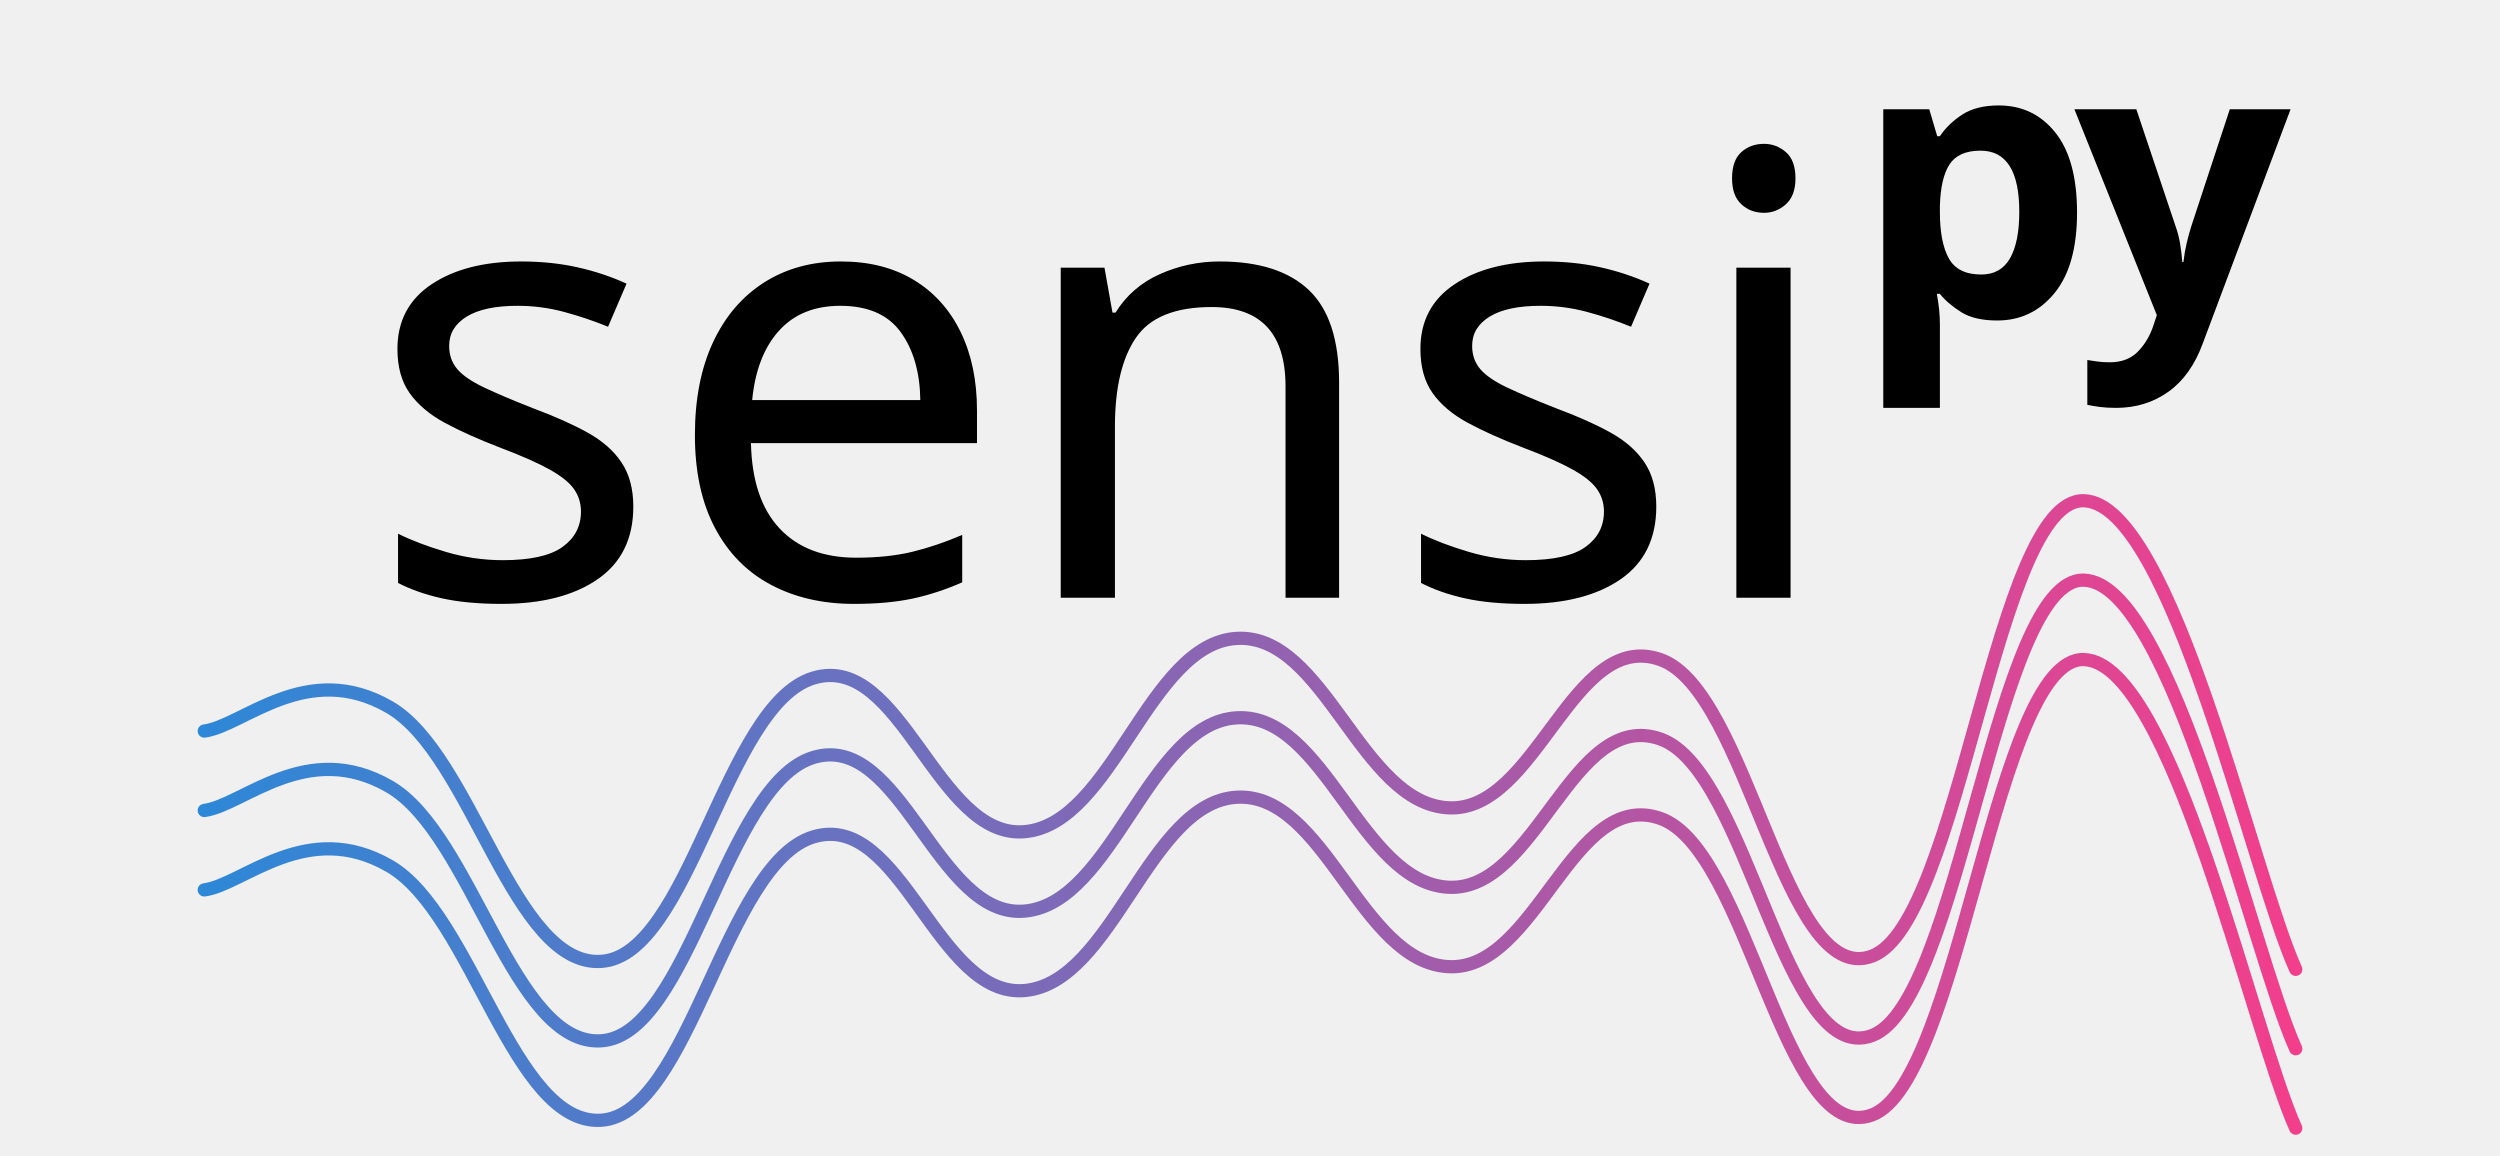
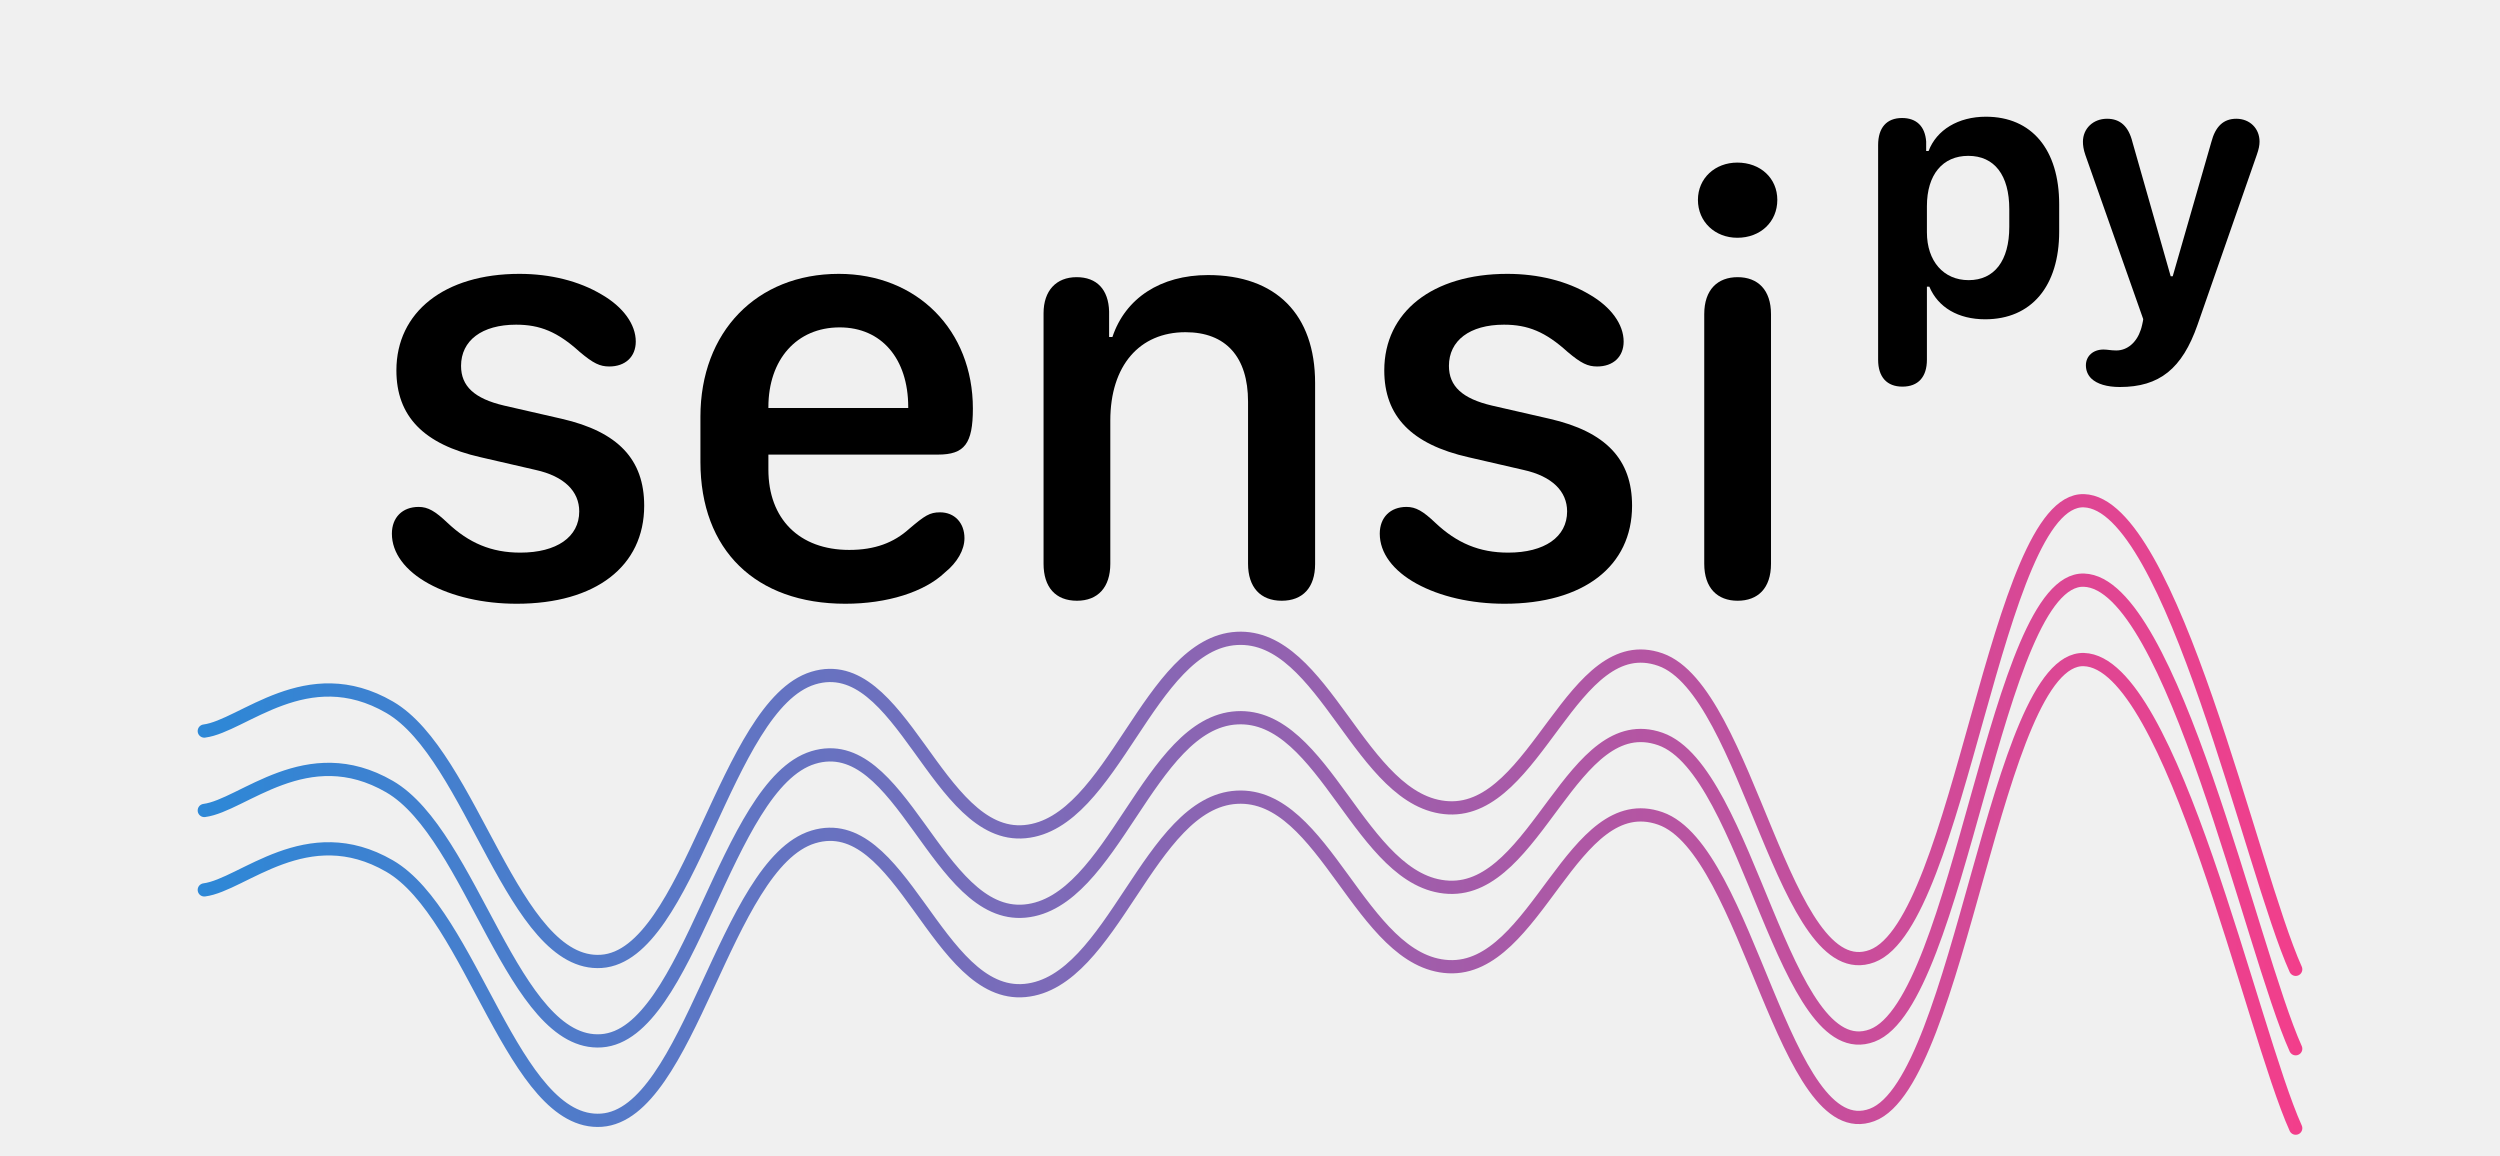
<svg xmlns="http://www.w3.org/2000/svg" width="100%" height="100%" viewBox="0 0 2532 1170" version="1.1" xml:space="preserve" style="fill-rule:evenodd;clip-rule:evenodd;stroke-linecap:round;">
  <rect id="Artboard1" x="0" y="0" width="2532" height="1170" style="fill:none;" />
  <clipPath id="_clip1">
    <rect id="Artboard11" x="0" y="0" width="2532" height="1170" />
  </clipPath>
  <g clip-path="url(#_clip1)">
-     <g transform="matrix(1.005469,0,0,1.005469,1266,768.5552)">
-       <g transform="matrix(1,0,0,1,-1066.667,-1066.667)">
-         <clipPath id="_clip2">
-           <rect x="0" y="0" width="2133.333" height="2133.333" />
-         </clipPath>
-         <g clip-path="url(#_clip2)">
-           <g transform="matrix(2.666667,0,0,-2.666667,-13.33333,1225.34)">
-             <g transform="matrix(1,0,0,1,0,60)">
-               <path d="M10,10C24.583,11.875 48.75,37.125 80,19C111.25,0.875 126.667,-79.292 160,-77C193.333,-74.708 206.667,19.792 240,30C273.333,40.208 286.667,-31.125 320,-28C353.333,-24.875 366.667,43.125 400,45C433.333,46.875 446.667,-17.333 480,-19C513.333,-20.667 526.667,48.667 560,37C593.333,25.333 606.667,-87.5 640,-75C673.333,-62.5 686.667,98.042 720,97C753.333,95.958 783.333,-43.125 800,-80" style="fill:none;fill-rule:nonzero;stroke:url(#_Linear3);stroke-width:5px;" />
-             </g>
-             <g transform="matrix(1,0,0,1,0,30)">
-               <path d="M10,10C24.583,11.875 48.75,37.125 80,19C111.25,0.875 126.667,-79.292 160,-77C193.333,-74.708 206.667,19.792 240,30C273.333,40.208 286.667,-31.125 320,-28C353.333,-24.875 366.667,43.125 400,45C433.333,46.875 446.667,-17.333 480,-19C513.333,-20.667 526.667,48.667 560,37C593.333,25.333 606.667,-87.5 640,-75C673.333,-62.5 686.667,98.042 720,97C753.333,95.958 783.333,-43.125 800,-80" style="fill:none;fill-rule:nonzero;stroke:url(#_Linear4);stroke-width:5px;" />
-             </g>
-             <path d="M10,10C24.583,11.875 48.75,37.125 80,19C111.25,0.875 126.667,-79.292 160,-77C193.333,-74.708 206.667,19.792 240,30C273.333,40.208 286.667,-31.125 320,-28C353.333,-24.875 366.667,43.125 400,45C433.333,46.875 446.667,-17.333 480,-19C513.333,-20.667 526.667,48.667 560,37C593.333,25.333 606.667,-87.5 640,-75C673.333,-62.5 686.667,98.042 720,97C753.333,95.958 783.333,-43.125 800,-80" style="fill:none;fill-rule:nonzero;stroke:url(#_Linear5);stroke-width:5px;" />
-           </g>
-         </g>
+     <clipPath id="_clip2">
+       <rect x="193.5" y="-303.945" width="2145" height="2145" />
+     </clipPath>
+     <g clip-path="url(#_clip2)">
+       <g>
+         <path d="M206.906,740.409C246.008,735.382 310.805,667.68 394.594,716.278C478.383,764.875 519.719,979.822 609.094,973.678C698.469,967.533 734.219,714.155 823.594,686.784C912.969,659.413 948.719,850.675 1038.094,842.296C1127.469,833.917 1163.219,651.592 1252.594,646.565C1341.969,641.538 1377.719,813.696 1467.094,818.165C1556.469,822.634 1592.219,636.734 1681.594,668.015C1770.969,699.296 1806.719,1001.831 1896.094,968.315C1985.469,934.799 2021.219,504.347 2110.594,507.14C2199.969,509.933 2280.406,882.85 2325.094,981.721" style="fill:none;fill-rule:nonzero;stroke:url(#_Linear3);stroke-width:13.41px;" />
+         <path d="M206.906,820.846C246.008,815.819 310.805,748.117 394.594,796.715C478.383,845.313 519.719,1060.26 609.094,1054.115C698.469,1047.971 734.219,794.592 823.594,767.221C912.969,739.85 948.719,931.113 1038.094,922.734C1127.469,914.355 1163.219,732.03 1252.594,727.003C1341.969,721.975 1377.719,894.134 1467.094,898.603C1556.469,903.071 1592.219,717.171 1681.594,748.453C1770.969,779.734 1806.719,1082.268 1896.094,1048.753C1985.469,1015.237 2021.219,584.785 2110.594,587.578C2199.969,590.371 2280.406,963.288 2325.094,1062.159" style="fill:none;fill-rule:nonzero;stroke:url(#_Linear4);stroke-width:13.41px;" />
+         <path d="M206.906,901.284C246.008,896.257 310.805,828.555 394.594,877.153C478.383,925.75 519.719,1140.697 609.094,1134.553C698.469,1128.408 734.219,875.03 823.594,847.659C912.969,820.288 948.719,1011.55 1038.094,1003.171C1127.469,994.792 1163.219,812.467 1252.594,807.44C1341.969,802.413 1377.719,974.571 1467.094,979.04C1556.469,983.509 1592.219,797.609 1681.594,828.89C1770.969,860.171 1806.719,1162.706 1896.094,1129.19C1985.469,1095.674 2021.219,665.222 2110.594,668.015C2199.969,670.808 2280.406,1043.725 2325.094,1142.596" style="fill:none;fill-rule:nonzero;stroke:url(#_Linear5);stroke-width:13.41px;" />
      </g>
    </g>
-     <g transform="matrix(1.73268,0,0,1.73268,-658.1788,-334.2842)">
-       <g transform="matrix(360,0,0,360,1441.605,542.3226)">
-             </g>
-       <text x="593.812px" y="542.323px" style="font-family:'SFCompactRounded-Medium', 'SF Compact Rounded';font-weight:500;font-size:360px;">sensi</text>
-     </g>
-     <g transform="matrix(1.425186,0,0,1.425186,1031.067,-452.1609)">
-       <g transform="matrix(270,0,0,270,888.0703,542.3226)">
-             </g>
-       <text x="593.812px" y="542.323px" style="font-family:'SFCompactRounded-Semibold', 'SF Compact Rounded';font-weight:600;font-size:270px;">p<tspan x="750.697px " y="542.323px ">y</tspan>
-       </text>
-     </g>
+     <path class="text" d="M396.902,540.514C396.902,560.006 410.303,577.976 434.059,591.073C457.816,604.169 489.492,611.479 523.299,611.479C603.402,611.479 652.438,573.407 652.438,512.188C652.438,465.284 625.94,437.263 568.985,424.167L510.507,410.766C480.659,403.76 466.953,391.273 466.953,370.562C466.953,344.978 487.969,328.836 522.69,328.836C547.056,328.836 564.721,336.145 586.955,356.247C600.965,368.125 607.666,371.171 617.108,371.171C633.25,371.171 643.91,361.425 643.91,345.892C643.91,328.531 631.118,310.866 609.493,298.378C586.65,284.672 557.411,277.363 526.04,277.363C450.202,277.363 401.47,316.043 401.47,375.131C401.47,421.426 428.882,450.055 487.055,463.152L542.487,475.944C571.422,482.34 586.65,497.569 586.65,517.975C586.65,543.864 563.807,559.702 526.954,559.702C497.715,559.702 474.872,549.955 453.248,529.549C440.76,517.671 433.45,513.407 424.009,513.407C407.562,513.407 396.902,524.067 396.902,540.514Z" style="fill-rule:nonzero;" />
+     <path class="text" d="M709.393,467.721C709.393,557.265 765.435,611.479 856.197,611.479C898.533,611.479 936.3,599.601 957.011,579.803C969.498,569.753 976.808,556.96 976.808,545.082C976.808,529.549 966.757,518.889 952.138,518.889C941.478,518.889 936.604,522.239 920.767,535.64C905.233,549.651 886.045,556.96 860.157,556.96C809.293,556.96 778.227,525.285 778.227,475.64L778.227,460.411L950.006,460.411C976.808,460.411 985.336,449.446 985.336,413.811C985.336,334.622 928.99,277.363 849.497,277.363C766.348,277.363 709.393,336.145 709.393,422.035L709.393,467.721ZM778.227,413.202L778.227,412.288C778.227,364.166 806.856,331.577 850.41,331.577C892.746,331.577 919.853,363.252 919.853,412.288L919.853,413.202L778.227,413.202Z" style="fill-rule:nonzero;" />
+     <path class="text" d="M1331.94,571.275L1331.94,387.923C1331.94,318.48 1292.345,278.581 1223.512,278.581C1175.389,278.581 1139.754,302.033 1126.658,341.323L1123.307,341.323L1123.307,315.434C1122.698,293.201 1110.82,280.713 1090.414,280.713C1069.703,280.713 1056.911,294.419 1056.911,317.262L1056.911,570.971C1056.911,594.727 1069.093,608.433 1090.718,608.433C1112.038,608.433 1124.526,594.727 1124.526,570.971L1124.526,425.994C1124.526,370.257 1154.069,336.45 1200.669,336.45C1241.482,336.45 1264.02,361.425 1264.02,406.806L1264.02,570.971C1264.02,594.727 1276.507,608.433 1298.132,608.433C1319.452,608.433 1331.94,595.032 1331.94,571.275Z" style="fill-rule:nonzero;" />
+     <path class="text" d="M1397.423,540.514C1397.423,560.006 1410.824,577.976 1434.581,591.073C1458.337,604.169 1490.013,611.479 1523.82,611.479C1603.923,611.479 1652.959,573.407 1652.959,512.188C1652.959,465.284 1626.461,437.263 1569.506,424.167L1511.028,410.766C1481.18,403.76 1467.475,391.273 1467.475,370.562C1467.475,344.978 1488.49,328.836 1523.211,328.836C1547.577,328.836 1565.242,336.145 1587.476,356.247C1601.487,368.125 1608.187,371.171 1617.629,371.171C1633.771,371.171 1644.431,361.425 1644.431,345.892C1644.431,328.531 1631.639,310.866 1610.015,298.378C1587.172,284.672 1557.933,277.363 1526.562,277.363C1450.723,277.363 1401.991,316.043 1401.991,375.131C1401.991,421.426 1429.403,450.055 1487.576,463.152L1543.009,475.944C1571.943,482.34 1587.172,497.569 1587.172,517.975C1587.172,543.864 1564.329,559.702 1527.475,559.702C1498.236,559.702 1475.393,549.955 1453.769,529.549C1441.281,517.671 1433.972,513.407 1424.53,513.407C1408.083,513.407 1397.423,524.067 1397.423,540.514Z" style="fill-rule:nonzero;" />
+     <path class="text" d="M1719.661,202.438C1719.661,224.672 1737.021,240.814 1759.56,240.814C1783.012,240.814 1800.068,224.672 1800.068,202.438C1800.068,180.509 1783.012,164.671 1759.56,164.671C1737.021,164.671 1719.661,180.509 1719.661,202.438ZM1793.672,570.971L1793.672,318.175C1793.672,293.505 1780.271,280.713 1759.864,280.713C1739.763,280.713 1726.057,293.201 1726.057,318.175L1726.057,570.971C1726.057,595.641 1739.458,608.433 1759.864,608.433C1780.271,608.433 1793.672,595.946 1793.672,570.971Z" style="fill-rule:nonzero;" />
+     <path class="text" d="M1951.577,364.34L1951.577,290.311L1954.019,290.311C1962.85,311.355 1983.33,323.38 2010.574,323.38C2057.359,323.38 2085.543,289.936 2085.543,234.508L2085.543,206.888C2085.543,151.46 2057.735,118.204 2011.326,118.204C1983.33,118.204 1961.347,131.544 1953.268,152.963L1950.825,152.963L1950.825,143.381C1949.698,127.974 1941.055,119.519 1926.399,119.519C1910.804,119.519 1902.162,129.289 1902.162,146.951L1902.162,364.34C1902.162,381.814 1910.992,391.585 1926.775,391.585C1942.746,391.585 1951.577,381.814 1951.577,364.34ZM1951.577,235.259L1951.577,208.767C1951.577,176.825 1967.547,157.848 1993.476,157.848C2019.969,157.848 2035,177.389 2035,211.773L2035,229.811C2035,264.007 2019.969,283.735 1993.852,283.735C1968.487,283.735 1951.577,264.57 1951.577,235.259Z" style="fill-rule:nonzero;" />
+     <path class="text" d="M2112.599,369.977C2112.599,375.238 2114.478,379.747 2118.048,383.317C2123.873,388.954 2134.019,391.96 2146.983,391.96C2187.004,391.96 2210.114,373.547 2225.709,328.829L2285.646,156.909C2287.713,151.084 2288.465,147.139 2288.465,143.381C2288.465,130.041 2278.507,120.27 2264.979,120.27C2252.014,120.27 2243.747,127.974 2239.613,143.945L2200.532,279.79L2198.465,279.79L2159.76,143.945C2155.814,127.974 2147.359,120.27 2134.019,120.27C2119.927,120.27 2109.593,130.229 2109.593,143.569C2109.593,147.139 2110.157,151.46 2112.035,156.909L2170.657,323.192C2170.657,324.508 2168.778,332.775 2168.215,333.902C2164.081,346.679 2154.687,354.946 2143.413,354.946C2137.776,354.946 2134.394,354.006 2130.449,354.006C2119.739,354.006 2112.599,360.77 2112.599,369.977Z" style="fill-rule:nonzero;" />
  </g>
  <defs>
-     <linearGradient id="_Linear3" x1="0" y1="0" x2="1" y2="0" gradientUnits="userSpaceOnUse" gradientTransform="matrix(790,0,0,790,10,8.502523)">
+     <style>
+             .text {
+                 fill: #000000;
+             }
+             @media (prefers-color-scheme: dark) {
+                 .text {
+                     fill: #ffffff;
+                 }
+             }
+         </style>
+     <linearGradient id="_Linear3" x1="0" y1="0" x2="1" y2="0" gradientUnits="userSpaceOnUse" gradientTransform="matrix(2118.188,0,0,-2118.188,206.9062,744.424)">
      <stop offset="0" style="stop-color:rgb(44,136,215);stop-opacity:1" />
      <stop offset="1" style="stop-color:rgb(243,62,139);stop-opacity:1" />
    </linearGradient>
-     <linearGradient id="_Linear4" x1="0" y1="0" x2="1" y2="0" gradientUnits="userSpaceOnUse" gradientTransform="matrix(790,0,0,790,10,8.502523)">
+     <linearGradient id="_Linear4" x1="0" y1="0" x2="1" y2="0" gradientUnits="userSpaceOnUse" gradientTransform="matrix(2118.188,0,0,-2118.188,206.9062,824.8615)">
      <stop offset="0" style="stop-color:rgb(44,136,215);stop-opacity:1" />
      <stop offset="1" style="stop-color:rgb(243,62,139);stop-opacity:1" />
    </linearGradient>
-     <linearGradient id="_Linear5" x1="0" y1="0" x2="1" y2="0" gradientUnits="userSpaceOnUse" gradientTransform="matrix(790,0,0,790,10,8.502523)">
+     <linearGradient id="_Linear5" x1="0" y1="0" x2="1" y2="0" gradientUnits="userSpaceOnUse" gradientTransform="matrix(2118.188,0,0,-2118.188,206.9062,905.299)">
      <stop offset="0" style="stop-color:rgb(44,136,215);stop-opacity:1" />
      <stop offset="1" style="stop-color:rgb(243,62,139);stop-opacity:1" />
    </linearGradient>
  </defs>
</svg>
